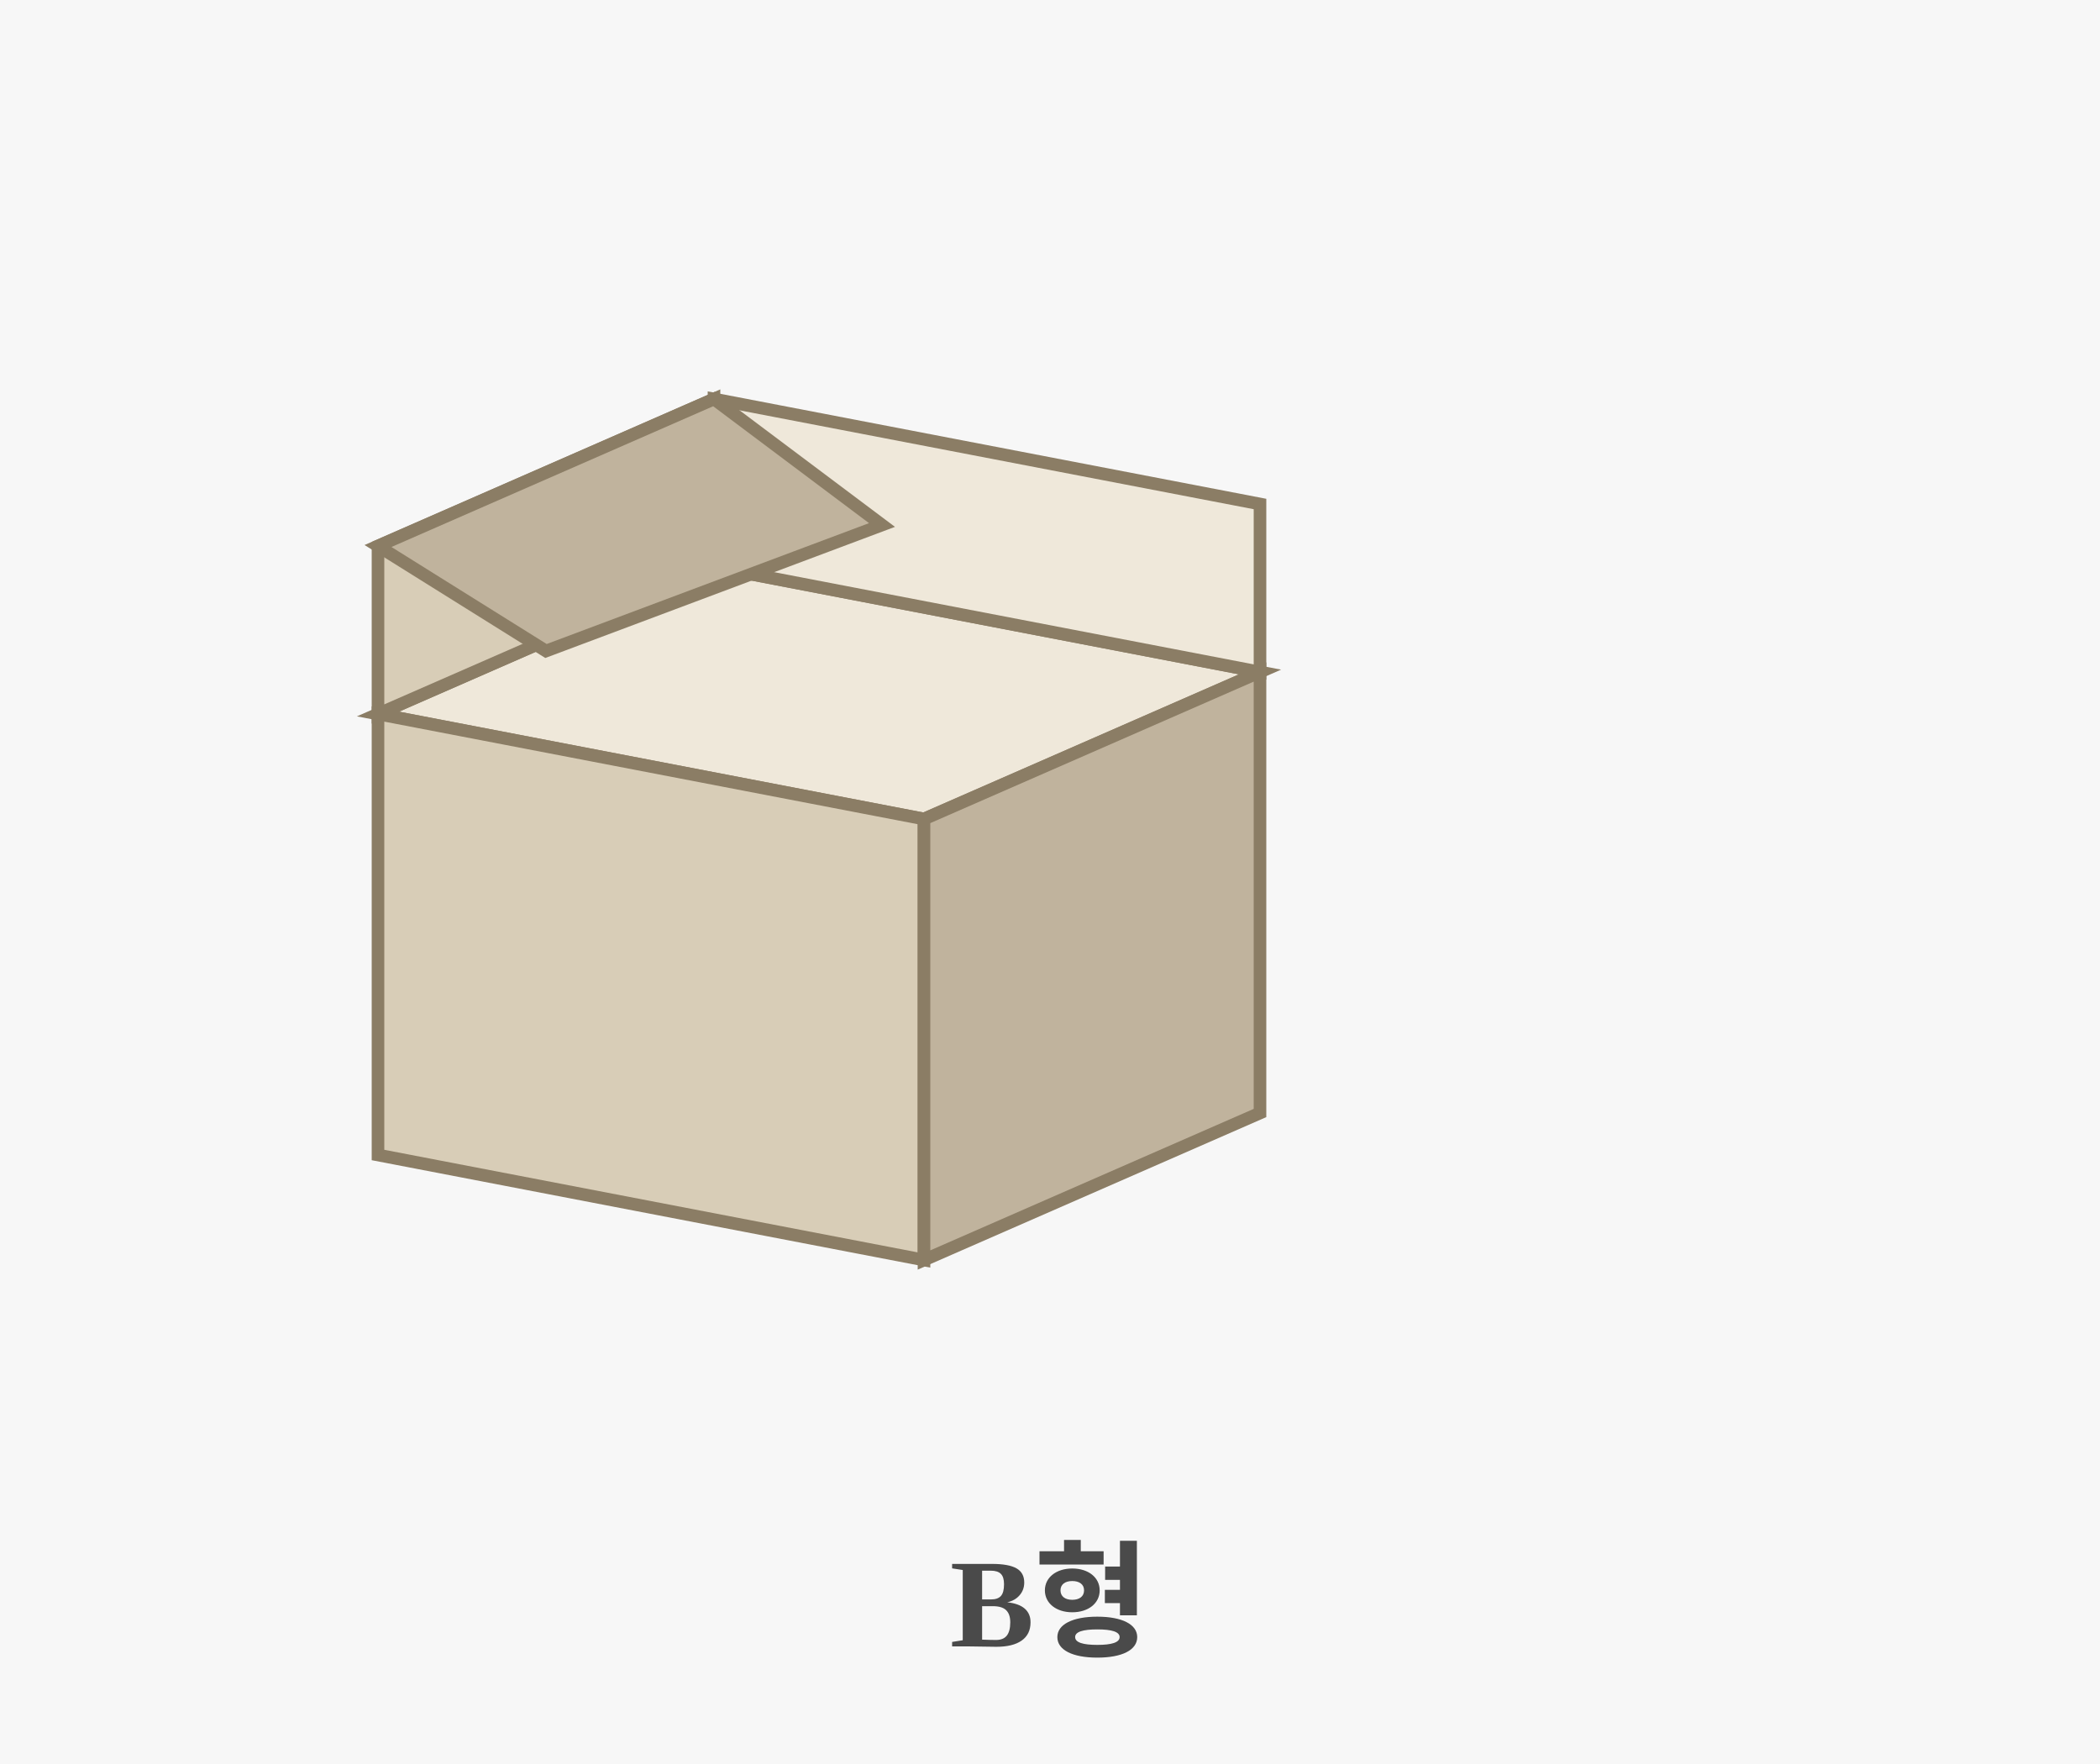
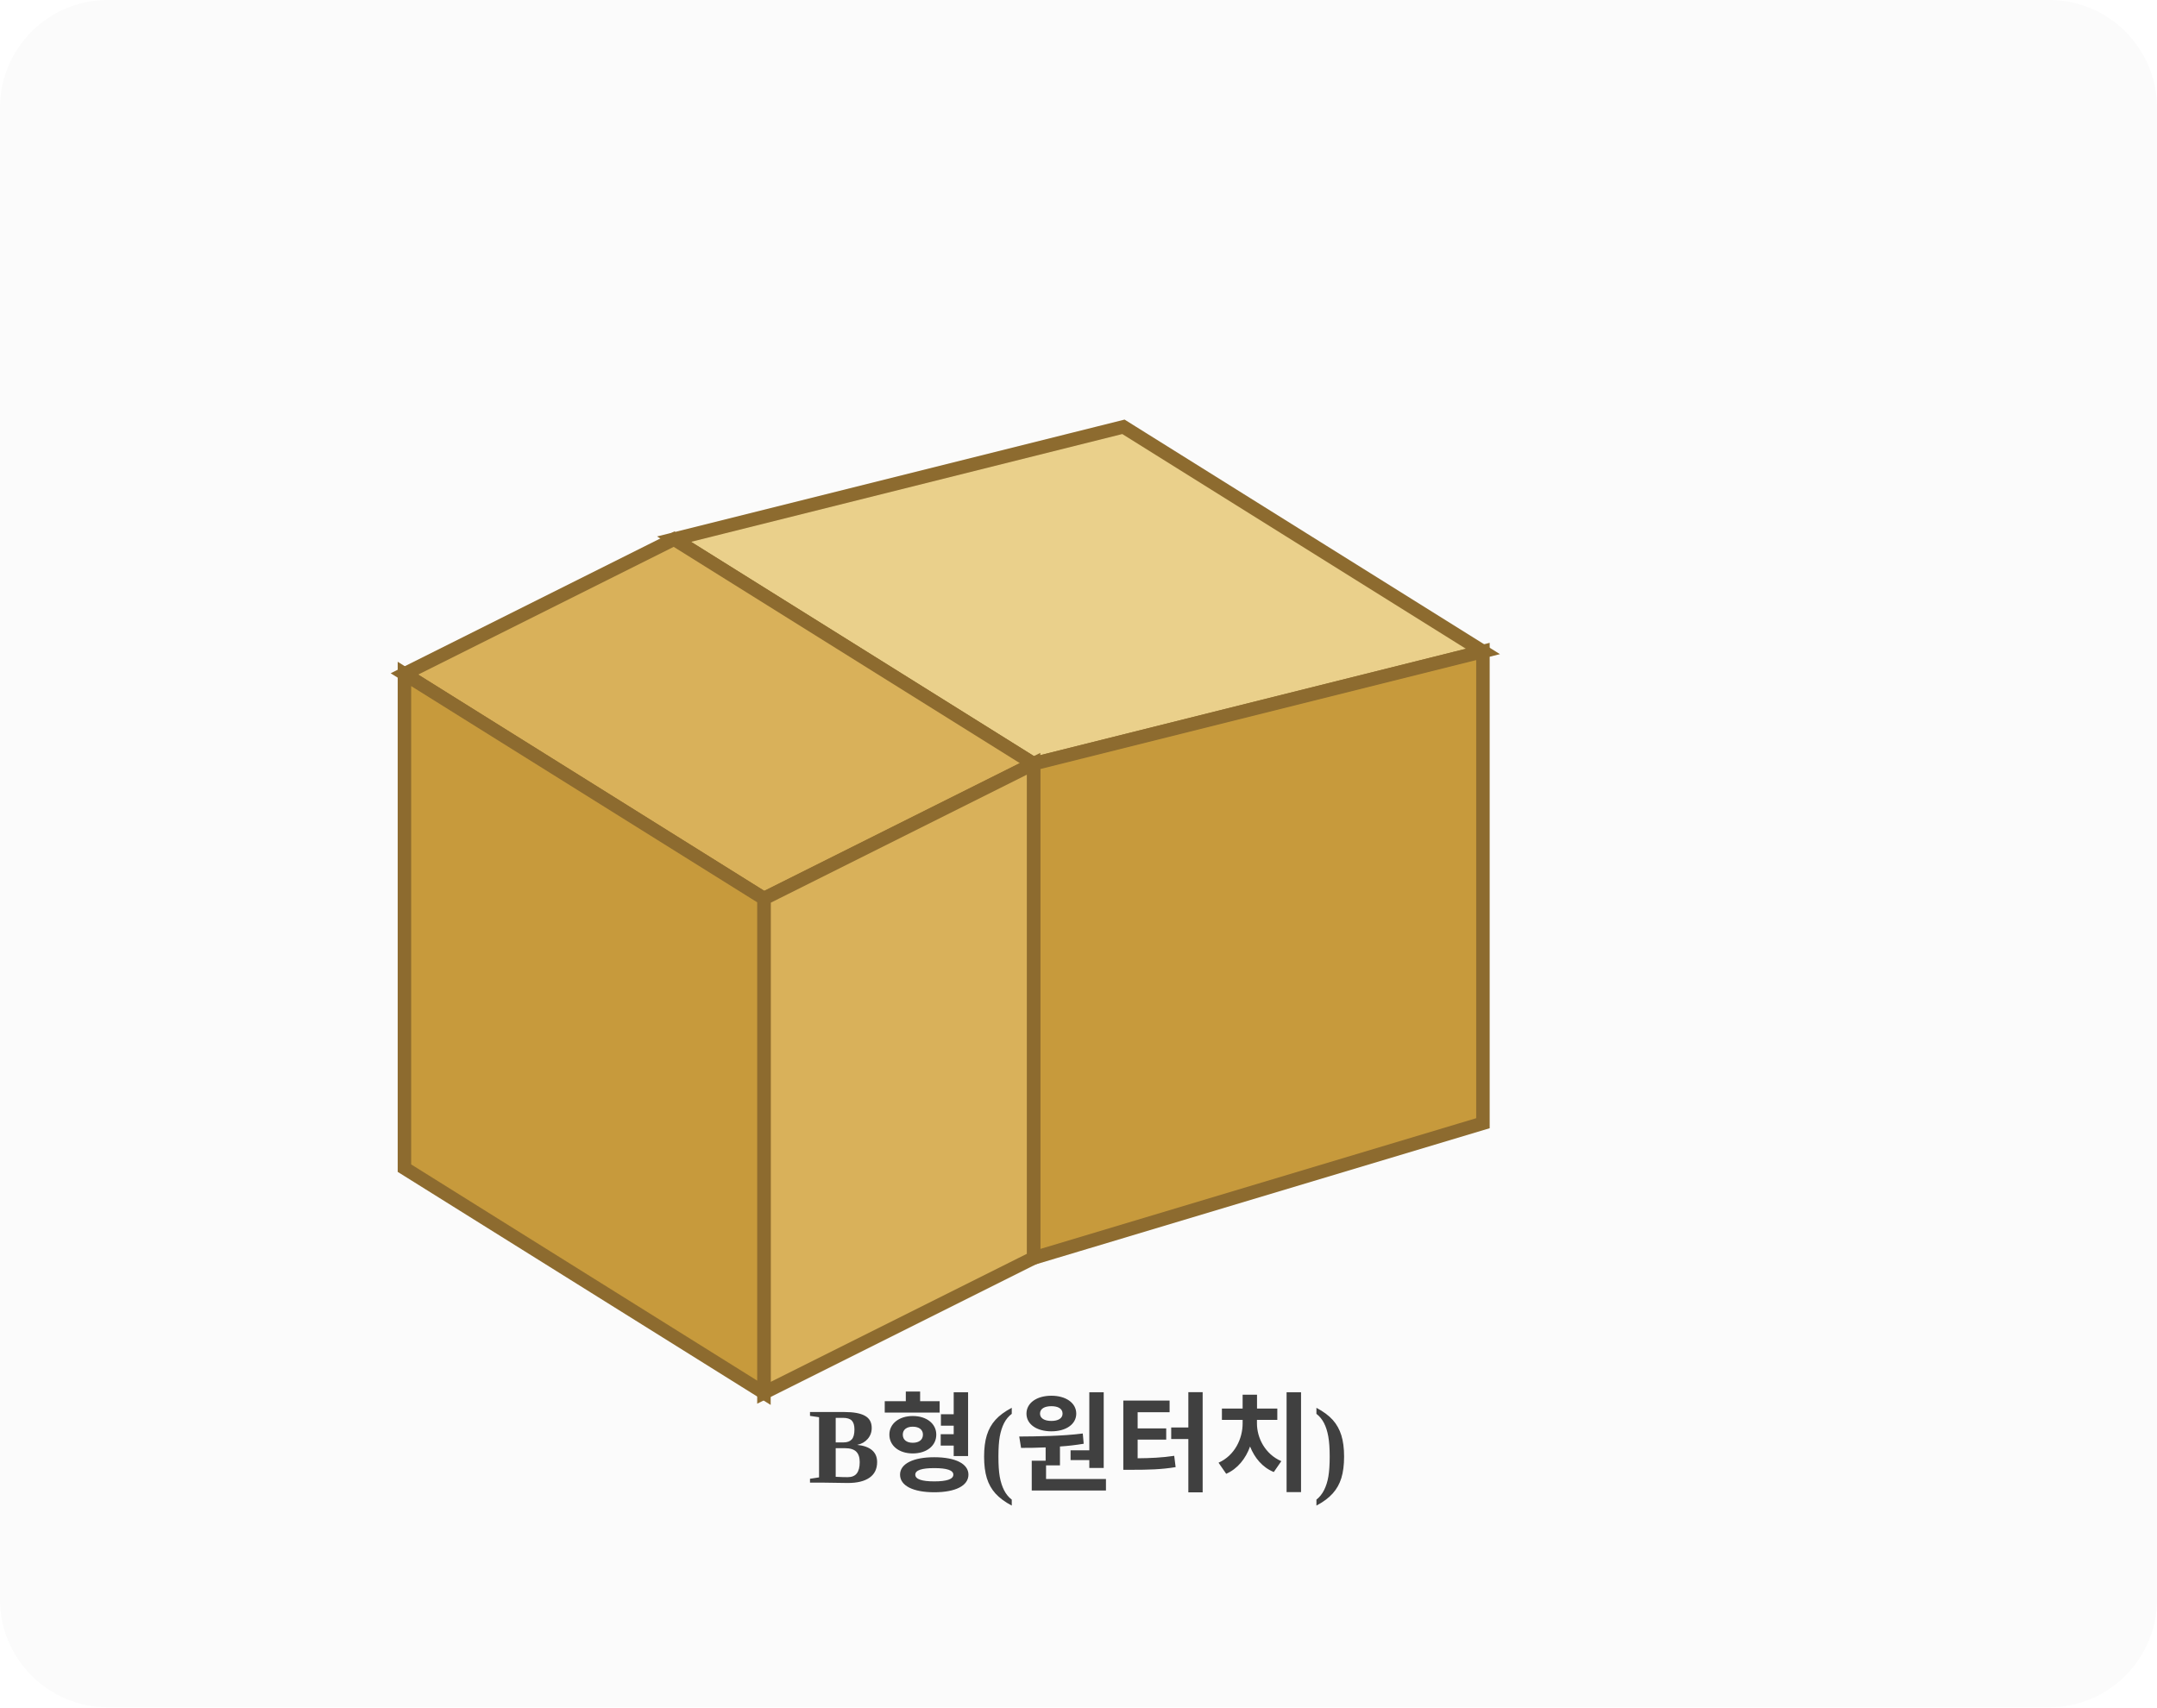
- <svg xmlns="http://www.w3.org/2000/svg" width="500" height="420" viewBox="0 0 500 420">
-   <rect width="500" height="420" fill="#f7f7f7" />
-   <polygon points="90,170 170,135 300,160 220,195" fill="#efe8da" stroke="#8b7d65" stroke-width="3" />
-   <polygon points="90,170 220,195 220,300 90,275" fill="#d8cdb7" stroke="#8b7d65" stroke-width="3" />
-   <polygon points="220,195 300,160 300,265 220,300" fill="#c0b39d" stroke="#8b7d65" stroke-width="3" />
-   <polygon points="170,135 300,160 300,120 170,95" fill="#efe8da" stroke="#8b7d65" stroke-width="3" />
-   <polygon points="90,170 170,135 170,95 90,130" fill="#d8cdb7" stroke="#8b7d65" stroke-width="3" />
-   <polygon points="90,130 170,95 210,125 130,155" fill="#c0b39d" stroke="#8b7d65" stroke-width="3" />
-   <text x="250" y="392" text-anchor="middle" font-size="30" font-weight="700" fill="#4a4a4a">B형</text>
+ <svg xmlns="http://www.w3.org/2000/svg" width="480" height="380" viewBox="0 0 480 380">
+   <rect width="480" height="380" rx="24" fill="#fbfbfb" />
+   <polygon points="150,120 250,95 330,145 230,170" fill="#ead08b" stroke="#8d6b2f" stroke-width="3" />
+   <polygon points="90,150 150,120 230,170 170,200" fill="#d9b15a" stroke="#8d6b2f" stroke-width="3" />
+   <polygon points="230,170 330,145 330,250 230,280" fill="#c79a3c" stroke="#8d6b2f" stroke-width="3" />
+   <polygon points="170,200 230,170 230,280 170,310" fill="#d9b15a" stroke="#8d6b2f" stroke-width="3" />
+   <polygon points="90,150 170,200 170,310 90,260" fill="#c79a3c" stroke="#8d6b2f" stroke-width="3" />
+   <text x="240" y="330" text-anchor="middle" font-size="24" font-weight="800" fill="#404040">B형(원터치)</text>
</svg>
